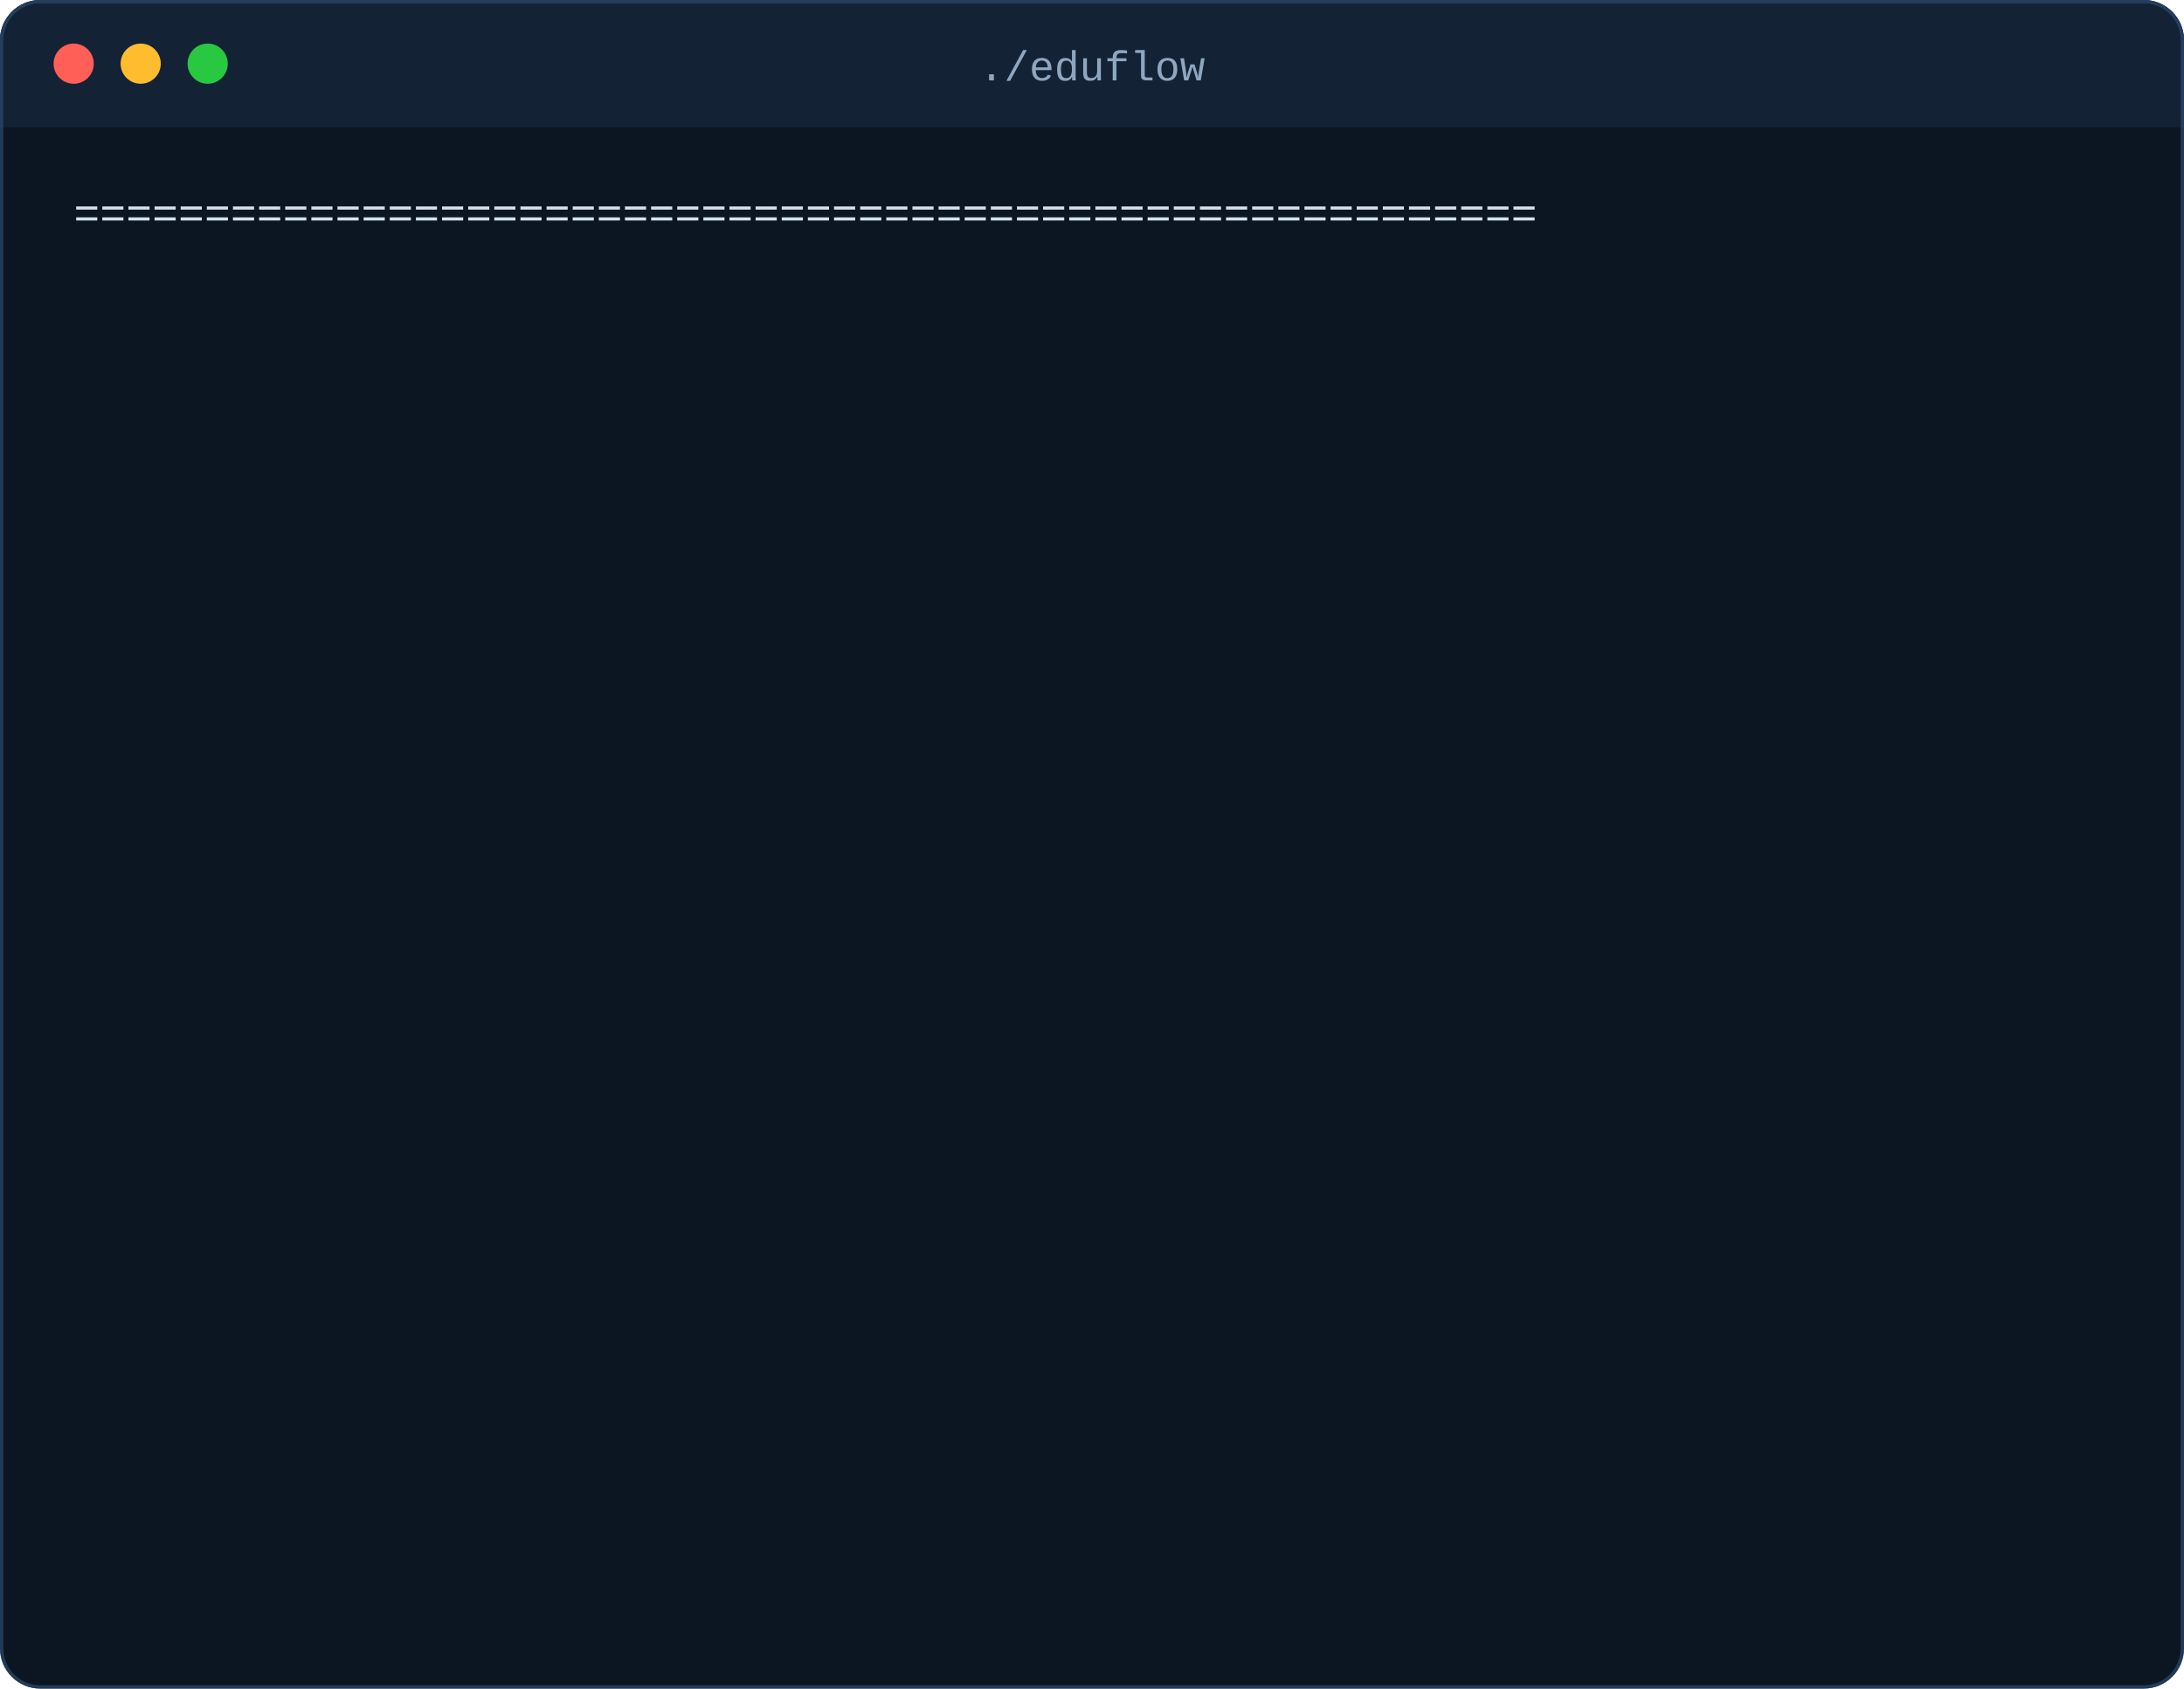
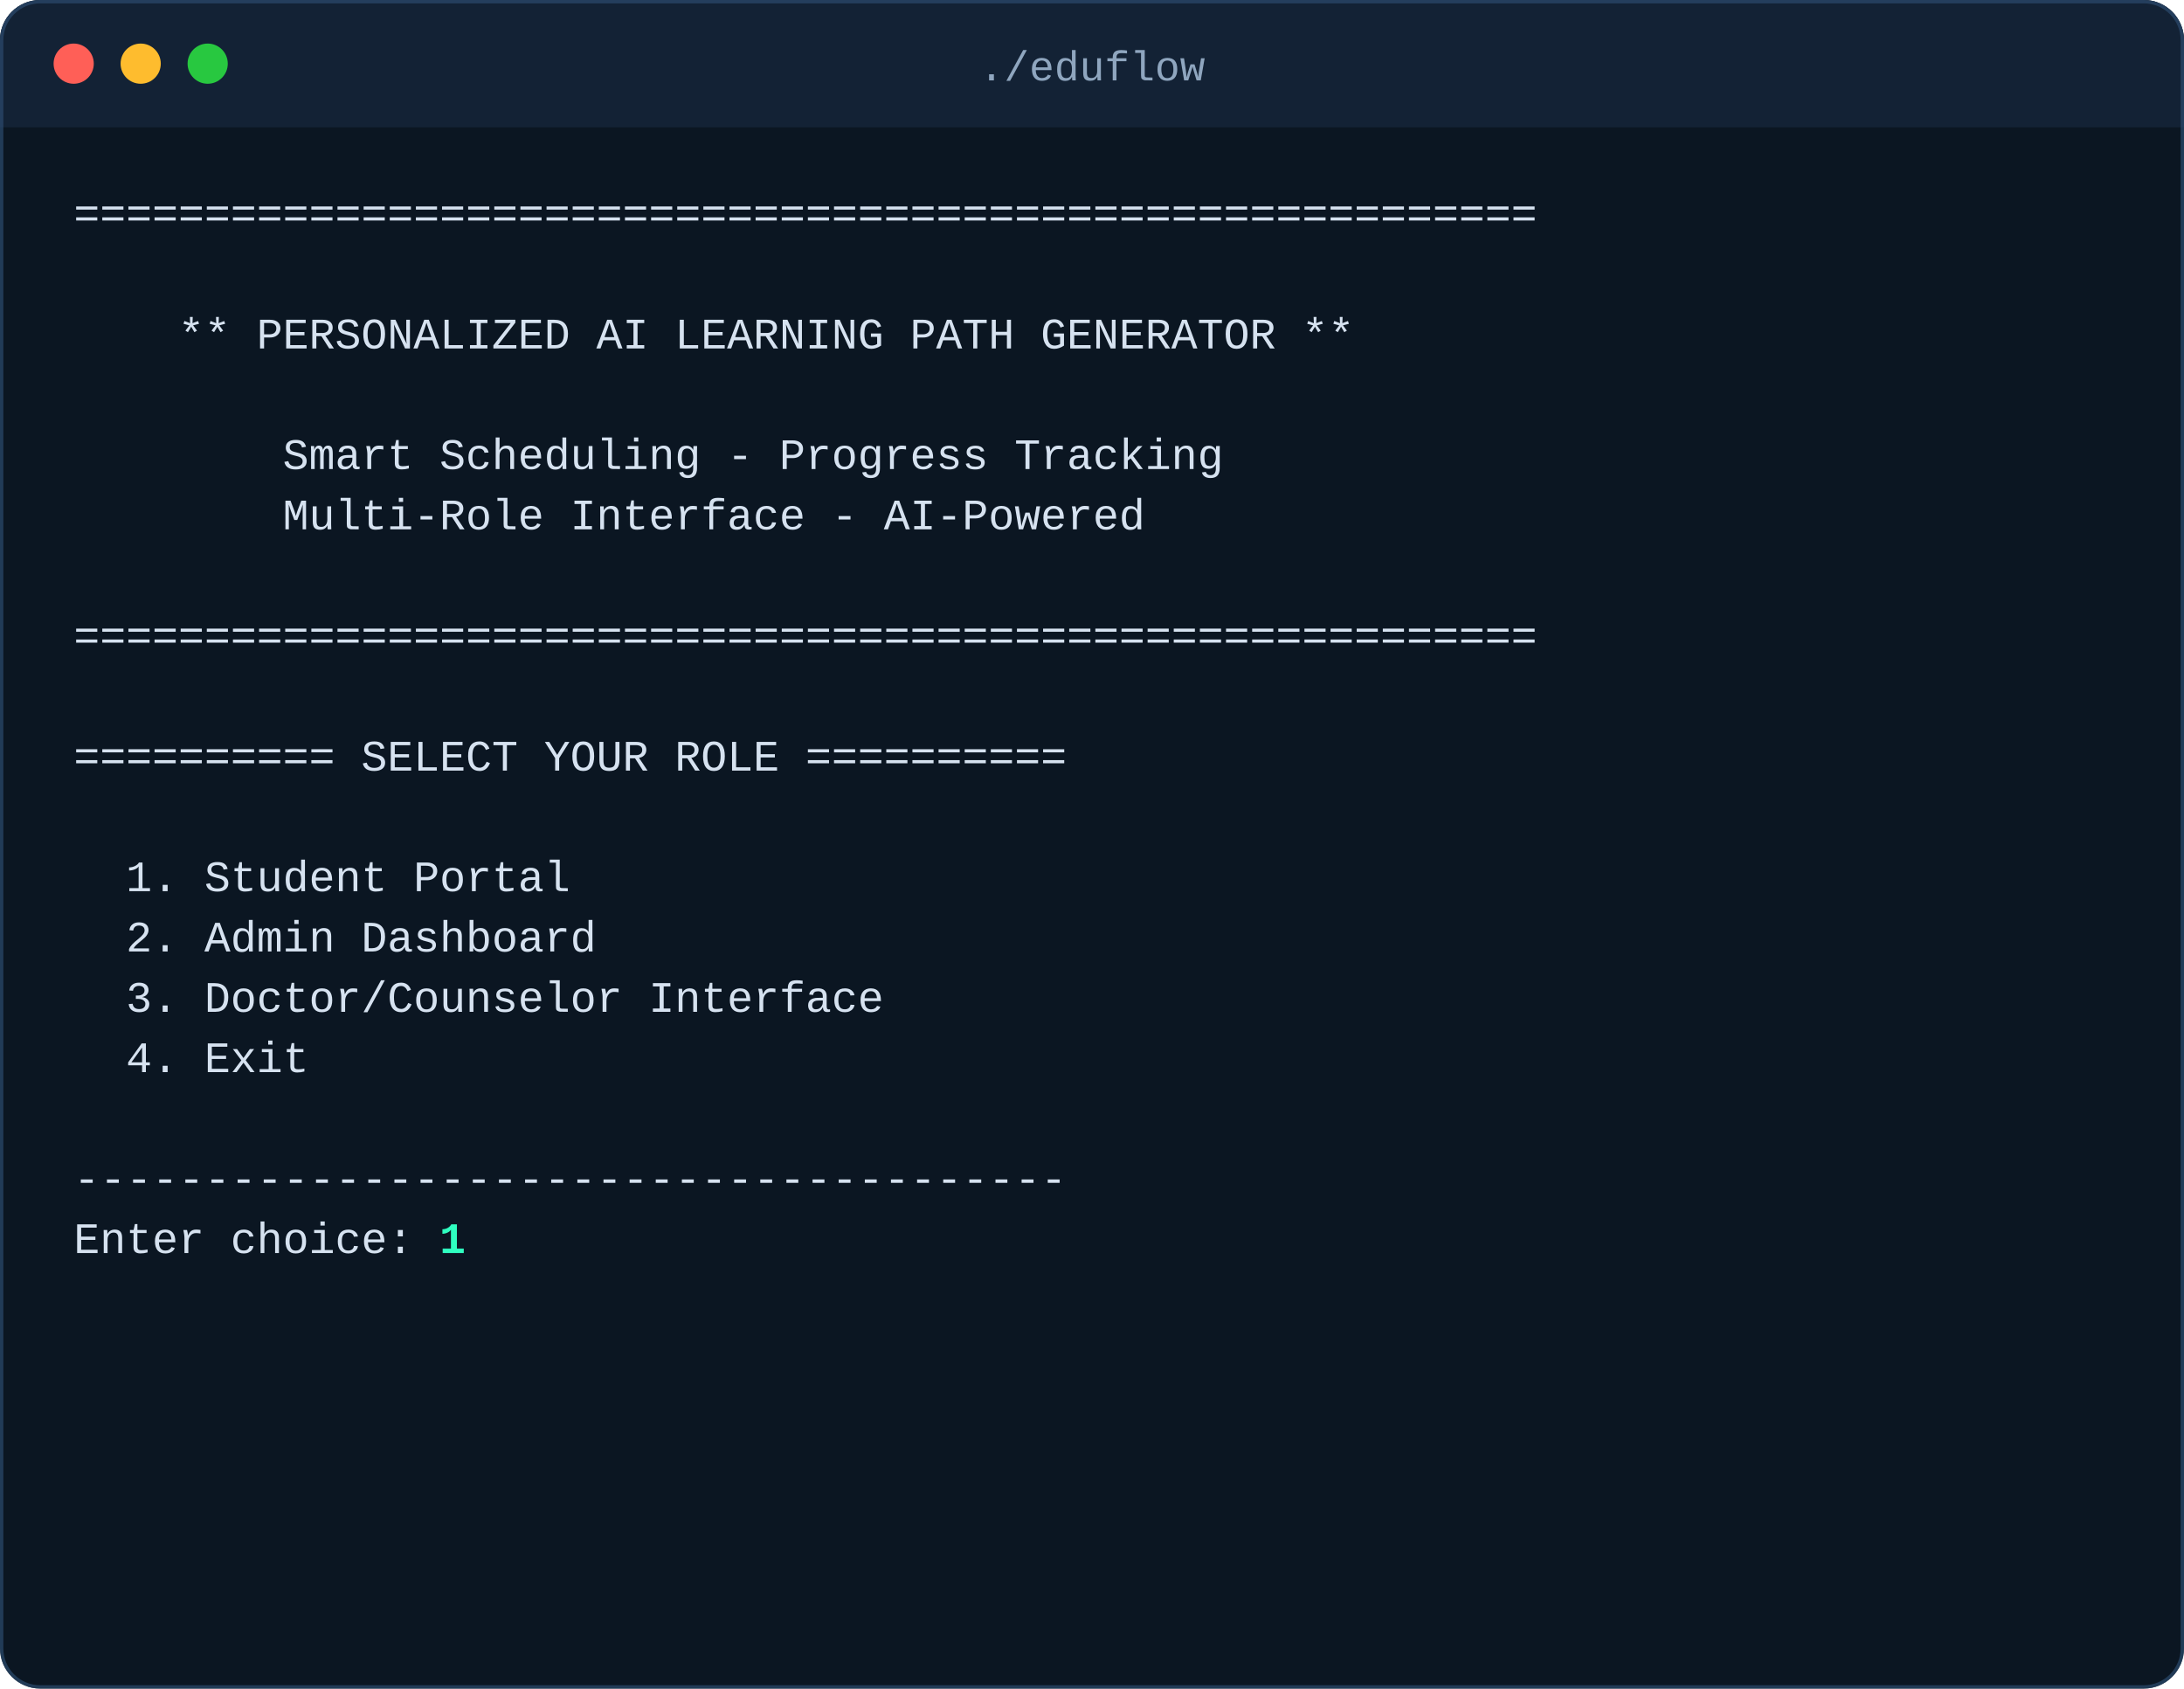
<svg xmlns="http://www.w3.org/2000/svg" viewBox="0 0 652 504" width="652" height="504" role="img" aria-label="./eduflow: animated recording of the program running in a terminal">
  <rect width="652" height="504" rx="12" fill="#0b1622" />
  <path d="M0 12a12 12 0 0 1 12-12h628a12 12 0 0 1 12 12v26h-652z" fill="#132235" />
  <circle cx="22" cy="19" r="6" fill="#ff5f57" />
  <circle cx="42" cy="19" r="6" fill="#febc2e" />
  <circle cx="62" cy="19" r="6" fill="#28c840" />
  <text x="326.0" y="24" text-anchor="middle" font-family="ui-monospace, SFMono-Regular, &quot;SF Mono&quot;, Menlo, Consolas, &quot;Liberation Mono&quot;, monospace" font-size="12.5" fill="#8fa6bf">./eduflow</text>
  <g font-family="ui-monospace, SFMono-Regular, &quot;SF Mono&quot;, Menlo, Consolas, &quot;Liberation Mono&quot;, monospace" font-size="13" fill="#d6e2f0">
    <g opacity="1">
      <animate attributeName="opacity" dur="25.730s" repeatCount="indefinite" calcMode="discrete" values="1;0" keyTimes="0;0.112" />
      <g opacity="1">
        <text x="22.0" y="68" textLength="436.8" lengthAdjust="spacing" xml:space="preserve">========================================================</text>
      </g>
-       <g opacity="0">
+       <g opacity="1">
        <text x="53.2" y="104" textLength="351.0" lengthAdjust="spacing" xml:space="preserve">** PERSONALIZED AI LEARNING PATH GENERATOR **</text>
        <animate attributeName="opacity" dur="25.730s" repeatCount="indefinite" calcMode="discrete" values="0;1" keyTimes="0;0.003" />
      </g>
-       <g opacity="0">
+       <g opacity="1">
        <text x="84.4" y="140" textLength="280.8" lengthAdjust="spacing" xml:space="preserve">Smart Scheduling - Progress Tracking</text>
        <animate attributeName="opacity" dur="25.730s" repeatCount="indefinite" calcMode="discrete" values="0;1" keyTimes="0;0.005" />
      </g>
-       <g opacity="0">
+       <g opacity="1">
        <text x="84.4" y="158" textLength="257.4" lengthAdjust="spacing" xml:space="preserve">Multi-Role Interface - AI-Powered</text>
        <animate attributeName="opacity" dur="25.730s" repeatCount="indefinite" calcMode="discrete" values="0;1" keyTimes="0;0.007" />
      </g>
-       <g opacity="0">
+       <g opacity="1">
        <text x="22.0" y="194" textLength="436.8" lengthAdjust="spacing" xml:space="preserve">========================================================</text>
        <animate attributeName="opacity" dur="25.730s" repeatCount="indefinite" calcMode="discrete" values="0;1" keyTimes="0;0.01" />
      </g>
-       <g opacity="0">
+       <g opacity="1">
        <text x="22.0" y="230" textLength="296.4" lengthAdjust="spacing" xml:space="preserve">========== SELECT YOUR ROLE ==========</text>
        <animate attributeName="opacity" dur="25.730s" repeatCount="indefinite" calcMode="discrete" values="0;1" keyTimes="0;0.012" />
      </g>
-       <g opacity="0">
+       <g opacity="1">
        <text x="37.6" y="266" textLength="132.6" lengthAdjust="spacing" xml:space="preserve">1. Student Portal</text>
        <animate attributeName="opacity" dur="25.730s" repeatCount="indefinite" calcMode="discrete" values="0;1" keyTimes="0;0.015" />
      </g>
-       <g opacity="0">
+       <g opacity="1">
        <text x="37.6" y="284" textLength="140.4" lengthAdjust="spacing" xml:space="preserve">2. Admin Dashboard</text>
        <animate attributeName="opacity" dur="25.730s" repeatCount="indefinite" calcMode="discrete" values="0;1" keyTimes="0;0.016" />
      </g>
-       <g opacity="0">
+       <g opacity="1">
        <text x="37.6" y="302" textLength="226.2" lengthAdjust="spacing" xml:space="preserve">3. Doctor/Counselor Interface</text>
        <animate attributeName="opacity" dur="25.730s" repeatCount="indefinite" calcMode="discrete" values="0;1" keyTimes="0;0.018" />
      </g>
-       <g opacity="0">
+       <g opacity="1">
        <text x="37.6" y="320" textLength="54.6" lengthAdjust="spacing" xml:space="preserve">4. Exit</text>
        <animate attributeName="opacity" dur="25.730s" repeatCount="indefinite" calcMode="discrete" values="0;1" keyTimes="0;0.019" />
      </g>
-       <g opacity="0">
+       <g opacity="1">
        <text x="22.0" y="356" textLength="296.4" lengthAdjust="spacing" xml:space="preserve">--------------------------------------</text>
        <animate attributeName="opacity" dur="25.730s" repeatCount="indefinite" calcMode="discrete" values="0;1" keyTimes="0;0.022" />
      </g>
-       <g opacity="0">
+       <g opacity="1">
        <text x="22.0" y="374" textLength="101.4" lengthAdjust="spacing" xml:space="preserve">Enter choice:</text>
        <animate attributeName="opacity" dur="25.730s" repeatCount="indefinite" calcMode="discrete" values="0;1" keyTimes="0;0.023" />
      </g>
-       <clipPath id="c1">
-         <rect x="131.2" y="361" width="0" height="19">
-           <animate attributeName="width" dur="25.730s" repeatCount="indefinite" calcMode="discrete" values="0.0;8.8" keyTimes="0;0.044" />
-         </rect>
-       </clipPath>
-       <text x="131.2" y="374" fill="#2fffc0" font-weight="700" textLength="7.8" lengthAdjust="spacing" xml:space="preserve" clip-path="url(#c1)">1</text>
+       <text x="135.1" y="374" fill="#2fffc0" font-weight="700" text-anchor="middle">1<animate attributeName="opacity" dur="25.730s" repeatCount="indefinite" calcMode="discrete" values="0;1" keyTimes="0;0.044" />
+       </text>
    </g>
    <g opacity="0">
      <animate attributeName="opacity" dur="25.730s" repeatCount="indefinite" calcMode="discrete" values="0;1;0" keyTimes="0;0.112;0.48" />
-       <g opacity="0">
+       <g opacity="1">
        <text x="22.0" y="68" textLength="163.8" lengthAdjust="spacing" xml:space="preserve">1. Create New Profile</text>
        <animate attributeName="opacity" dur="25.730s" repeatCount="indefinite" calcMode="discrete" values="0;1" keyTimes="0;0.112" />
      </g>
-       <g opacity="0">
+       <g opacity="1">
        <text x="22.0" y="86" textLength="187.2" lengthAdjust="spacing" xml:space="preserve">2. Load Existing Profile</text>
        <animate attributeName="opacity" dur="25.730s" repeatCount="indefinite" calcMode="discrete" values="0;1" keyTimes="0;0.113" />
      </g>
-       <g opacity="0">
+       <g opacity="1">
        <text x="22.0" y="104" textLength="54.6" lengthAdjust="spacing" xml:space="preserve">3. Back</text>
        <animate attributeName="opacity" dur="25.730s" repeatCount="indefinite" calcMode="discrete" values="0;1" keyTimes="0;0.115" />
      </g>
-       <g opacity="0">
+       <g opacity="1">
        <text x="22.0" y="122" textLength="54.6" lengthAdjust="spacing" xml:space="preserve">Choice:</text>
        <animate attributeName="opacity" dur="25.730s" repeatCount="indefinite" calcMode="discrete" values="0;1" keyTimes="0;0.116" />
      </g>
-       <clipPath id="c2">
-         <rect x="84.4" y="109" width="0" height="19">
-           <animate attributeName="width" dur="25.730s" repeatCount="indefinite" calcMode="discrete" values="0.0;8.8" keyTimes="0;0.137" />
-         </rect>
-       </clipPath>
-       <text x="84.4" y="122" fill="#2fffc0" font-weight="700" textLength="7.8" lengthAdjust="spacing" xml:space="preserve" clip-path="url(#c2)">1</text>
-       <g opacity="0">
+       <text x="88.3" y="122" fill="#2fffc0" font-weight="700" text-anchor="middle">1<animate attributeName="opacity" dur="25.730s" repeatCount="indefinite" calcMode="discrete" values="0;1" keyTimes="0;0.137" />
+       </text>
+       <g opacity="1">
        <text x="22.0" y="158" textLength="296.4" lengthAdjust="spacing" xml:space="preserve">[INFO] Creating new student profile...</text>
        <animate attributeName="opacity" dur="25.730s" repeatCount="indefinite" calcMode="discrete" values="0;1" keyTimes="0;0.148" />
      </g>
-       <g opacity="0">
+       <g opacity="1">
        <text x="22.0" y="194" textLength="85.8" lengthAdjust="spacing" xml:space="preserve">Enter name:</text>
        <animate attributeName="opacity" dur="25.730s" repeatCount="indefinite" calcMode="discrete" values="0;1" keyTimes="0;0.151" />
      </g>
-       <clipPath id="c3">
-         <rect x="115.6" y="181" width="0" height="19">
-           <animate attributeName="width" dur="25.730s" repeatCount="indefinite" calcMode="discrete" values="0.0;8.8;16.6;24.4;32.2;40.0;47.8;55.6" keyTimes="0;0.171;0.175;0.178;0.181;0.185;0.188;0.191" />
-         </rect>
-       </clipPath>
-       <text x="115.6" y="194" fill="#2fffc0" font-weight="700" textLength="54.6" lengthAdjust="spacing" xml:space="preserve" clip-path="url(#c3)">Hussein</text>
-       <g opacity="0">
+       <text x="119.5" y="194" fill="#2fffc0" font-weight="700" text-anchor="middle">H<animate attributeName="opacity" dur="25.730s" repeatCount="indefinite" calcMode="discrete" values="0;1" keyTimes="0;0.171" />
+       </text>
+       <text x="127.3" y="194" fill="#2fffc0" font-weight="700" text-anchor="middle">u<animate attributeName="opacity" dur="25.730s" repeatCount="indefinite" calcMode="discrete" values="0;1" keyTimes="0;0.175" />
+       </text>
+       <text x="135.1" y="194" fill="#2fffc0" font-weight="700" text-anchor="middle">s<animate attributeName="opacity" dur="25.730s" repeatCount="indefinite" calcMode="discrete" values="0;1" keyTimes="0;0.178" />
+       </text>
+       <text x="142.9" y="194" fill="#2fffc0" font-weight="700" text-anchor="middle">s<animate attributeName="opacity" dur="25.730s" repeatCount="indefinite" calcMode="discrete" values="0;1" keyTimes="0;0.181" />
+       </text>
+       <text x="150.7" y="194" fill="#2fffc0" font-weight="700" text-anchor="middle">e<animate attributeName="opacity" dur="25.730s" repeatCount="indefinite" calcMode="discrete" values="0;1" keyTimes="0;0.185" />
+       </text>
+       <text x="158.5" y="194" fill="#2fffc0" font-weight="700" text-anchor="middle">i<animate attributeName="opacity" dur="25.730s" repeatCount="indefinite" calcMode="discrete" values="0;1" keyTimes="0;0.188" />
+       </text>
+       <text x="166.3" y="194" fill="#2fffc0" font-weight="700" text-anchor="middle">n<animate attributeName="opacity" dur="25.730s" repeatCount="indefinite" calcMode="discrete" values="0;1" keyTimes="0;0.191" />
+       </text>
+       <g opacity="1">
        <text x="22.0" y="212" textLength="93.6" lengthAdjust="spacing" xml:space="preserve">Enter email:</text>
        <animate attributeName="opacity" dur="25.730s" repeatCount="indefinite" calcMode="discrete" values="0;1" keyTimes="0;0.201" />
      </g>
-       <clipPath id="c4">
-         <rect x="123.4" y="199" width="0" height="19">
-           <animate attributeName="width" dur="25.730s" repeatCount="indefinite" calcMode="discrete" values="0.0;8.8;16.6;24.4;32.2;40.0;47.8;55.6;63.4;71.2;79.0;86.8;94.6;102.4;110.2;118.0;125.8;133.6;141.4;149.2" keyTimes="0;0.222;0.225;0.228;0.232;0.235;0.238;0.242;0.245;0.248;0.251;0.255;0.258;0.261;0.265;0.268;0.271;0.275;0.278;0.281" />
-         </rect>
-       </clipPath>
-       <text x="123.4" y="212" fill="#2fffc0" font-weight="700" textLength="148.2" lengthAdjust="spacing" xml:space="preserve" clip-path="url(#c4)">hussein@example.com</text>
-       <g opacity="0">
+       <text x="127.3" y="212" fill="#2fffc0" font-weight="700" text-anchor="middle">h<animate attributeName="opacity" dur="25.730s" repeatCount="indefinite" calcMode="discrete" values="0;1" keyTimes="0;0.222" />
+       </text>
+       <text x="135.1" y="212" fill="#2fffc0" font-weight="700" text-anchor="middle">u<animate attributeName="opacity" dur="25.730s" repeatCount="indefinite" calcMode="discrete" values="0;1" keyTimes="0;0.225" />
+       </text>
+       <text x="142.9" y="212" fill="#2fffc0" font-weight="700" text-anchor="middle">s<animate attributeName="opacity" dur="25.730s" repeatCount="indefinite" calcMode="discrete" values="0;1" keyTimes="0;0.228" />
+       </text>
+       <text x="150.7" y="212" fill="#2fffc0" font-weight="700" text-anchor="middle">s<animate attributeName="opacity" dur="25.730s" repeatCount="indefinite" calcMode="discrete" values="0;1" keyTimes="0;0.232" />
+       </text>
+       <text x="158.5" y="212" fill="#2fffc0" font-weight="700" text-anchor="middle">e<animate attributeName="opacity" dur="25.730s" repeatCount="indefinite" calcMode="discrete" values="0;1" keyTimes="0;0.235" />
+       </text>
+       <text x="166.3" y="212" fill="#2fffc0" font-weight="700" text-anchor="middle">i<animate attributeName="opacity" dur="25.730s" repeatCount="indefinite" calcMode="discrete" values="0;1" keyTimes="0;0.238" />
+       </text>
+       <text x="174.1" y="212" fill="#2fffc0" font-weight="700" text-anchor="middle">n<animate attributeName="opacity" dur="25.730s" repeatCount="indefinite" calcMode="discrete" values="0;1" keyTimes="0;0.242" />
+       </text>
+       <text x="181.9" y="212" fill="#2fffc0" font-weight="700" text-anchor="middle">@<animate attributeName="opacity" dur="25.730s" repeatCount="indefinite" calcMode="discrete" values="0;1" keyTimes="0;0.245" />
+       </text>
+       <text x="189.7" y="212" fill="#2fffc0" font-weight="700" text-anchor="middle">e<animate attributeName="opacity" dur="25.730s" repeatCount="indefinite" calcMode="discrete" values="0;1" keyTimes="0;0.248" />
+       </text>
+       <text x="197.5" y="212" fill="#2fffc0" font-weight="700" text-anchor="middle">x<animate attributeName="opacity" dur="25.730s" repeatCount="indefinite" calcMode="discrete" values="0;1" keyTimes="0;0.251" />
+       </text>
+       <text x="205.3" y="212" fill="#2fffc0" font-weight="700" text-anchor="middle">a<animate attributeName="opacity" dur="25.730s" repeatCount="indefinite" calcMode="discrete" values="0;1" keyTimes="0;0.255" />
+       </text>
+       <text x="213.1" y="212" fill="#2fffc0" font-weight="700" text-anchor="middle">m<animate attributeName="opacity" dur="25.730s" repeatCount="indefinite" calcMode="discrete" values="0;1" keyTimes="0;0.258" />
+       </text>
+       <text x="220.9" y="212" fill="#2fffc0" font-weight="700" text-anchor="middle">p<animate attributeName="opacity" dur="25.730s" repeatCount="indefinite" calcMode="discrete" values="0;1" keyTimes="0;0.261" />
+       </text>
+       <text x="228.7" y="212" fill="#2fffc0" font-weight="700" text-anchor="middle">l<animate attributeName="opacity" dur="25.730s" repeatCount="indefinite" calcMode="discrete" values="0;1" keyTimes="0;0.265" />
+       </text>
+       <text x="236.5" y="212" fill="#2fffc0" font-weight="700" text-anchor="middle">e<animate attributeName="opacity" dur="25.730s" repeatCount="indefinite" calcMode="discrete" values="0;1" keyTimes="0;0.268" />
+       </text>
+       <text x="244.3" y="212" fill="#2fffc0" font-weight="700" text-anchor="middle">.<animate attributeName="opacity" dur="25.730s" repeatCount="indefinite" calcMode="discrete" values="0;1" keyTimes="0;0.271" />
+       </text>
+       <text x="252.1" y="212" fill="#2fffc0" font-weight="700" text-anchor="middle">c<animate attributeName="opacity" dur="25.730s" repeatCount="indefinite" calcMode="discrete" values="0;1" keyTimes="0;0.275" />
+       </text>
+       <text x="259.9" y="212" fill="#2fffc0" font-weight="700" text-anchor="middle">o<animate attributeName="opacity" dur="25.730s" repeatCount="indefinite" calcMode="discrete" values="0;1" keyTimes="0;0.278" />
+       </text>
+       <text x="267.7" y="212" fill="#2fffc0" font-weight="700" text-anchor="middle">m<animate attributeName="opacity" dur="25.730s" repeatCount="indefinite" calcMode="discrete" values="0;1" keyTimes="0;0.281" />
+       </text>
+       <g opacity="1">
        <text x="22.0" y="230" textLength="546.0" lengthAdjust="spacing" xml:space="preserve">Select skill level (0=Novice, 1=Intermediate, 2=Proficient, 3=Expert):</text>
        <animate attributeName="opacity" dur="25.730s" repeatCount="indefinite" calcMode="discrete" values="0;1" keyTimes="0;0.291" />
      </g>
-       <clipPath id="c5">
-         <rect x="575.8" y="217" width="0" height="19">
-           <animate attributeName="width" dur="25.730s" repeatCount="indefinite" calcMode="discrete" values="0.0;8.8" keyTimes="0;0.312" />
-         </rect>
-       </clipPath>
-       <text x="575.8" y="230" fill="#2fffc0" font-weight="700" textLength="7.8" lengthAdjust="spacing" xml:space="preserve" clip-path="url(#c5)">1</text>
-       <g opacity="0">
+       <text x="579.7" y="230" fill="#2fffc0" font-weight="700" text-anchor="middle">1<animate attributeName="opacity" dur="25.730s" repeatCount="indefinite" calcMode="discrete" values="0;1" keyTimes="0;0.312" />
+       </text>
+       <g opacity="1">
        <text x="22.0" y="248" textLength="319.8" lengthAdjust="spacing" xml:space="preserve">Enter learning goal (programming/web/ml):</text>
        <animate attributeName="opacity" dur="25.730s" repeatCount="indefinite" calcMode="discrete" values="0;1" keyTimes="0;0.321" />
      </g>
-       <clipPath id="c6">
-         <rect x="349.6" y="235" width="0" height="19">
-           <animate attributeName="width" dur="25.730s" repeatCount="indefinite" calcMode="discrete" values="0.0;8.8;16.6;24.4;32.2;40.0;47.8;55.6;63.4;71.2;79.0;86.8" keyTimes="0;0.342;0.346;0.349;0.352;0.355;0.359;0.362;0.365;0.369;0.372;0.375" />
-         </rect>
-       </clipPath>
-       <text x="349.6" y="248" fill="#2fffc0" font-weight="700" textLength="85.8" lengthAdjust="spacing" xml:space="preserve" clip-path="url(#c6)">programming</text>
-       <g opacity="0">
+       <text x="353.5" y="248" fill="#2fffc0" font-weight="700" text-anchor="middle">p<animate attributeName="opacity" dur="25.730s" repeatCount="indefinite" calcMode="discrete" values="0;1" keyTimes="0;0.342" />
+       </text>
+       <text x="361.3" y="248" fill="#2fffc0" font-weight="700" text-anchor="middle">r<animate attributeName="opacity" dur="25.730s" repeatCount="indefinite" calcMode="discrete" values="0;1" keyTimes="0;0.346" />
+       </text>
+       <text x="369.1" y="248" fill="#2fffc0" font-weight="700" text-anchor="middle">o<animate attributeName="opacity" dur="25.730s" repeatCount="indefinite" calcMode="discrete" values="0;1" keyTimes="0;0.349" />
+       </text>
+       <text x="376.9" y="248" fill="#2fffc0" font-weight="700" text-anchor="middle">g<animate attributeName="opacity" dur="25.730s" repeatCount="indefinite" calcMode="discrete" values="0;1" keyTimes="0;0.352" />
+       </text>
+       <text x="384.7" y="248" fill="#2fffc0" font-weight="700" text-anchor="middle">r<animate attributeName="opacity" dur="25.730s" repeatCount="indefinite" calcMode="discrete" values="0;1" keyTimes="0;0.355" />
+       </text>
+       <text x="392.5" y="248" fill="#2fffc0" font-weight="700" text-anchor="middle">a<animate attributeName="opacity" dur="25.730s" repeatCount="indefinite" calcMode="discrete" values="0;1" keyTimes="0;0.359" />
+       </text>
+       <text x="400.3" y="248" fill="#2fffc0" font-weight="700" text-anchor="middle">m<animate attributeName="opacity" dur="25.730s" repeatCount="indefinite" calcMode="discrete" values="0;1" keyTimes="0;0.362" />
+       </text>
+       <text x="408.1" y="248" fill="#2fffc0" font-weight="700" text-anchor="middle">m<animate attributeName="opacity" dur="25.730s" repeatCount="indefinite" calcMode="discrete" values="0;1" keyTimes="0;0.365" />
+       </text>
+       <text x="415.9" y="248" fill="#2fffc0" font-weight="700" text-anchor="middle">i<animate attributeName="opacity" dur="25.730s" repeatCount="indefinite" calcMode="discrete" values="0;1" keyTimes="0;0.369" />
+       </text>
+       <text x="423.7" y="248" fill="#2fffc0" font-weight="700" text-anchor="middle">n<animate attributeName="opacity" dur="25.730s" repeatCount="indefinite" calcMode="discrete" values="0;1" keyTimes="0;0.372" />
+       </text>
+       <text x="431.5" y="248" fill="#2fffc0" font-weight="700" text-anchor="middle">g<animate attributeName="opacity" dur="25.730s" repeatCount="indefinite" calcMode="discrete" values="0;1" keyTimes="0;0.375" />
+       </text>
+       <g opacity="1">
        <text x="22.0" y="266" textLength="195.0" lengthAdjust="spacing" xml:space="preserve">Available hours per week:</text>
        <animate attributeName="opacity" dur="25.730s" repeatCount="indefinite" calcMode="discrete" values="0;1" keyTimes="0;0.385" />
      </g>
-       <clipPath id="c7">
-         <rect x="224.8" y="253" width="0" height="19">
-           <animate attributeName="width" dur="25.730s" repeatCount="indefinite" calcMode="discrete" values="0.0;8.8;16.6" keyTimes="0;0.406;0.409" />
-         </rect>
-       </clipPath>
-       <text x="224.8" y="266" fill="#2fffc0" font-weight="700" textLength="15.6" lengthAdjust="spacing" xml:space="preserve" clip-path="url(#c7)">12</text>
-       <g opacity="0">
+       <text x="228.7" y="266" fill="#2fffc0" font-weight="700" text-anchor="middle">1<animate attributeName="opacity" dur="25.730s" repeatCount="indefinite" calcMode="discrete" values="0;1" keyTimes="0;0.406" />
+       </text>
+       <text x="236.5" y="266" fill="#2fffc0" font-weight="700" text-anchor="middle">2<animate attributeName="opacity" dur="25.730s" repeatCount="indefinite" calcMode="discrete" values="0;1" keyTimes="0;0.409" />
+       </text>
+       <g opacity="1">
        <text x="22.0" y="302" textLength="366.6" lengthAdjust="spacing" xml:space="preserve">[SUCCESS] Student profile created successfully!</text>
        <animate attributeName="opacity" dur="25.730s" repeatCount="indefinite" calcMode="discrete" values="0;1" keyTimes="0;0.42" />
      </g>
    </g>
    <g opacity="0">
      <animate attributeName="opacity" dur="25.730s" repeatCount="indefinite" calcMode="discrete" values="0;1;0" keyTimes="0;0.48;0.66" />
-       <g opacity="0">
+       <g opacity="1">
        <text x="22.0" y="68" textLength="280.8" lengthAdjust="spacing" xml:space="preserve">========== STUDENT PORTAL ==========</text>
        <animate attributeName="opacity" dur="25.730s" repeatCount="indefinite" calcMode="discrete" values="0;1" keyTimes="0;0.48" />
      </g>
-       <g opacity="0">
+       <g opacity="1">
        <text x="37.6" y="104" textLength="140.4" lengthAdjust="spacing" xml:space="preserve">1. View My Profile</text>
        <animate attributeName="opacity" dur="25.730s" repeatCount="indefinite" calcMode="discrete" values="0;1" keyTimes="0;0.483" />
      </g>
-       <g opacity="0">
+       <g opacity="1">
        <text x="37.6" y="122" textLength="195.0" lengthAdjust="spacing" xml:space="preserve">2. View Available Courses</text>
        <animate attributeName="opacity" dur="25.730s" repeatCount="indefinite" calcMode="discrete" values="0;1" keyTimes="0;0.484" />
      </g>
-       <g opacity="0">
+       <g opacity="1">
        <text x="37.6" y="140" textLength="195.0" lengthAdjust="spacing" xml:space="preserve">3. Get AI Recommendations</text>
        <animate attributeName="opacity" dur="25.730s" repeatCount="indefinite" calcMode="discrete" values="0;1" keyTimes="0;0.485" />
      </g>
-       <g opacity="0">
+       <g opacity="1">
        <text x="37.6" y="158" textLength="195.0" lengthAdjust="spacing" xml:space="preserve">4. Generate Learning Path</text>
        <animate attributeName="opacity" dur="25.730s" repeatCount="indefinite" calcMode="discrete" values="0;1" keyTimes="0;0.487" />
      </g>
-       <g opacity="0">
+       <g opacity="1">
        <text x="37.6" y="176" textLength="148.2" lengthAdjust="spacing" xml:space="preserve">5. View My Schedule</text>
        <animate attributeName="opacity" dur="25.730s" repeatCount="indefinite" calcMode="discrete" values="0;1" keyTimes="0;0.488" />
      </g>
-       <g opacity="0">
+       <g opacity="1">
        <text x="37.6" y="194" textLength="156.0" lengthAdjust="spacing" xml:space="preserve">6. Complete a Course</text>
        <animate attributeName="opacity" dur="25.730s" repeatCount="indefinite" calcMode="discrete" values="0;1" keyTimes="0;0.489" />
      </g>
-       <g opacity="0">
+       <g opacity="1">
        <text x="37.6" y="212" textLength="179.4" lengthAdjust="spacing" xml:space="preserve">7. View Progress Report</text>
        <animate attributeName="opacity" dur="25.730s" repeatCount="indefinite" calcMode="discrete" values="0;1" keyTimes="0;0.491" />
      </g>
-       <g opacity="0">
+       <g opacity="1">
        <text x="37.6" y="230" textLength="171.6" lengthAdjust="spacing" xml:space="preserve">8. Search Course by ID</text>
        <animate attributeName="opacity" dur="25.730s" repeatCount="indefinite" calcMode="discrete" values="0;1" keyTimes="0;0.492" />
      </g>
-       <g opacity="0">
+       <g opacity="1">
        <text x="37.6" y="248" textLength="195.0" lengthAdjust="spacing" xml:space="preserve">9. View Completed History</text>
        <animate attributeName="opacity" dur="25.730s" repeatCount="indefinite" calcMode="discrete" values="0;1" keyTimes="0;0.493" />
      </g>
-       <g opacity="0">
+       <g opacity="1">
        <text x="37.6" y="266" textLength="156.0" lengthAdjust="spacing" xml:space="preserve">10. Save My Progress</text>
        <animate attributeName="opacity" dur="25.730s" repeatCount="indefinite" calcMode="discrete" values="0;1" keyTimes="0;0.495" />
      </g>
-       <g opacity="0">
+       <g opacity="1">
        <text x="37.6" y="284" textLength="163.8" lengthAdjust="spacing" xml:space="preserve">11. Back to Main Menu</text>
        <animate attributeName="opacity" dur="25.730s" repeatCount="indefinite" calcMode="discrete" values="0;1" keyTimes="0;0.496" />
      </g>
-       <g opacity="0">
+       <g opacity="1">
        <text x="22.0" y="320" textLength="280.8" lengthAdjust="spacing" xml:space="preserve">------------------------------------</text>
        <animate attributeName="opacity" dur="25.730s" repeatCount="indefinite" calcMode="discrete" values="0;1" keyTimes="0;0.499" />
      </g>
-       <g opacity="0">
+       <g opacity="1">
        <text x="22.0" y="338" textLength="101.4" lengthAdjust="spacing" xml:space="preserve">Enter choice:</text>
        <animate attributeName="opacity" dur="25.730s" repeatCount="indefinite" calcMode="discrete" values="0;1" keyTimes="0;0.5" />
      </g>
-       <clipPath id="c8">
-         <rect x="131.2" y="325" width="0" height="19">
-           <animate attributeName="width" dur="25.730s" repeatCount="indefinite" calcMode="discrete" values="0.0;8.8" keyTimes="0;0.521" />
-         </rect>
-       </clipPath>
-       <text x="131.2" y="338" fill="#2fffc0" font-weight="700" textLength="7.8" lengthAdjust="spacing" xml:space="preserve" clip-path="url(#c8)">6</text>
-       <g opacity="0">
+       <text x="135.1" y="338" fill="#2fffc0" font-weight="700" text-anchor="middle">6<animate attributeName="opacity" dur="25.730s" repeatCount="indefinite" calcMode="discrete" values="0;1" keyTimes="0;0.521" />
+       </text>
+       <g opacity="1">
        <text x="22.0" y="356" textLength="218.4" lengthAdjust="spacing" xml:space="preserve">Enter course ID to complete:</text>
        <animate attributeName="opacity" dur="25.730s" repeatCount="indefinite" calcMode="discrete" values="0;1" keyTimes="0;0.531" />
      </g>
-       <clipPath id="c9">
-         <rect x="248.2" y="343" width="0" height="19">
-           <animate attributeName="width" dur="25.730s" repeatCount="indefinite" calcMode="discrete" values="0.0;8.8" keyTimes="0;0.551" />
-         </rect>
-       </clipPath>
-       <text x="248.2" y="356" fill="#2fffc0" font-weight="700" textLength="7.8" lengthAdjust="spacing" xml:space="preserve" clip-path="url(#c9)">1</text>
-       <g opacity="0">
+       <text x="252.1" y="356" fill="#2fffc0" font-weight="700" text-anchor="middle">1<animate attributeName="opacity" dur="25.730s" repeatCount="indefinite" calcMode="discrete" values="0;1" keyTimes="0;0.551" />
+       </text>
+       <g opacity="1">
        <text x="22.0" y="374" textLength="195.0" lengthAdjust="spacing" xml:space="preserve">Enter your score (0-100):</text>
        <animate attributeName="opacity" dur="25.730s" repeatCount="indefinite" calcMode="discrete" values="0;1" keyTimes="0;0.561" />
      </g>
-       <clipPath id="c10">
-         <rect x="224.8" y="361" width="0" height="19">
-           <animate attributeName="width" dur="25.730s" repeatCount="indefinite" calcMode="discrete" values="0.0;8.8;16.6" keyTimes="0;0.582;0.585" />
-         </rect>
-       </clipPath>
-       <text x="224.8" y="374" fill="#2fffc0" font-weight="700" textLength="15.6" lengthAdjust="spacing" xml:space="preserve" clip-path="url(#c10)">90</text>
-       <g opacity="0">
+       <text x="228.7" y="374" fill="#2fffc0" font-weight="700" text-anchor="middle">9<animate attributeName="opacity" dur="25.730s" repeatCount="indefinite" calcMode="discrete" values="0;1" keyTimes="0;0.582" />
+       </text>
+       <text x="236.5" y="374" fill="#2fffc0" font-weight="700" text-anchor="middle">0<animate attributeName="opacity" dur="25.730s" repeatCount="indefinite" calcMode="discrete" values="0;1" keyTimes="0;0.585" />
+       </text>
+       <g opacity="1">
        <text x="22.0" y="410" textLength="374.4" lengthAdjust="spacing" xml:space="preserve">[SUCCESS] Course completed: Intro to Programming</text>
        <animate attributeName="opacity" dur="25.730s" repeatCount="indefinite" calcMode="discrete" values="0;1" keyTimes="0;0.596" />
      </g>
-       <g opacity="0">
+       <g opacity="1">
        <text x="37.6" y="446" textLength="101.4" lengthAdjust="spacing" xml:space="preserve">Score: 90/100</text>
        <animate attributeName="opacity" dur="25.730s" repeatCount="indefinite" calcMode="discrete" values="0;1" keyTimes="0;0.599" />
      </g>
-       <g opacity="0">
+       <g opacity="1">
        <text x="37.6" y="464" textLength="312.0" lengthAdjust="spacing" xml:space="preserve">Skills gained: variables loops functions</text>
        <animate attributeName="opacity" dur="25.730s" repeatCount="indefinite" calcMode="discrete" values="0;1" keyTimes="0;0.6" />
      </g>
    </g>
    <g opacity="0">
      <animate attributeName="opacity" dur="25.730s" repeatCount="indefinite" calcMode="discrete" values="0;1;0" keyTimes="0;0.66;0.771" />
-       <g opacity="0">
+       <g opacity="1">
        <text x="22.0" y="68" textLength="101.4" lengthAdjust="spacing" xml:space="preserve">Enter choice:</text>
        <animate attributeName="opacity" dur="25.730s" repeatCount="indefinite" calcMode="discrete" values="0;1" keyTimes="0;0.66" />
      </g>
-       <clipPath id="c11">
-         <rect x="131.2" y="55" width="0" height="19">
-           <animate attributeName="width" dur="25.730s" repeatCount="indefinite" calcMode="discrete" values="0.0;8.8" keyTimes="0;0.681" />
-         </rect>
-       </clipPath>
-       <text x="131.2" y="68" fill="#2fffc0" font-weight="700" textLength="7.8" lengthAdjust="spacing" xml:space="preserve" clip-path="url(#c11)">3</text>
-       <g opacity="0">
+       <text x="135.1" y="68" fill="#2fffc0" font-weight="700" text-anchor="middle">3<animate attributeName="opacity" dur="25.730s" repeatCount="indefinite" calcMode="discrete" values="0;1" keyTimes="0;0.681" />
+       </text>
+       <g opacity="1">
        <text x="22.0" y="104" textLength="343.2" lengthAdjust="spacing" xml:space="preserve">========== TOP AI RECOMMENDATIONS ==========</text>
        <animate attributeName="opacity" dur="25.730s" repeatCount="indefinite" calcMode="discrete" values="0;1" keyTimes="0;0.692" />
      </g>
-       <g opacity="0">
+       <g opacity="1">
        <text x="29.8" y="140" textLength="304.2" lengthAdjust="spacing" xml:space="preserve">1.   [2] Data Structures (Intermediate)</text>
        <animate attributeName="opacity" dur="25.730s" repeatCount="indefinite" calcMode="discrete" values="0;1" keyTimes="0;0.695" />
      </g>
-       <g opacity="0">
+       <g opacity="1">
        <text x="68.8" y="158" textLength="319.8" lengthAdjust="spacing" xml:space="preserve">Category: programming | Duration: 6 weeks</text>
        <animate attributeName="opacity" dur="25.730s" repeatCount="indefinite" calcMode="discrete" values="0;1" keyTimes="0;0.696" />
      </g>
-       <g opacity="0">
+       <g opacity="1">
        <text x="68.8" y="176" textLength="304.2" lengthAdjust="spacing" xml:space="preserve">Hours/Week: 8 | Instructor: Dr. Johnson</text>
        <animate attributeName="opacity" dur="25.730s" repeatCount="indefinite" calcMode="discrete" values="0;1" keyTimes="0;0.697" />
      </g>
-       <g opacity="0">
+       <g opacity="1">
        <text x="68.8" y="194" textLength="390.0" lengthAdjust="spacing" xml:space="preserve">AI Score: 100.00 | Rating: 4.00/5.0 | Enrolled: 58</text>
        <animate attributeName="opacity" dur="25.730s" repeatCount="indefinite" calcMode="discrete" values="0;1" keyTimes="0;0.699" />
      </g>
-       <g opacity="0">
+       <g opacity="1">
        <text x="68.8" y="212" textLength="452.4" lengthAdjust="spacing" xml:space="preserve">Description: Comprehensive course covering Data Structures</text>
        <animate attributeName="opacity" dur="25.730s" repeatCount="indefinite" calcMode="discrete" values="0;1" keyTimes="0;0.7" />
      </g>
-       <g opacity="0">
+       <g opacity="1">
        <text x="29.8" y="248" textLength="327.6" lengthAdjust="spacing" xml:space="preserve">2.   [4] Web Development Basics (Beginner)</text>
        <animate attributeName="opacity" dur="25.730s" repeatCount="indefinite" calcMode="discrete" values="0;1" keyTimes="0;0.703" />
      </g>
-       <g opacity="0">
+       <g opacity="1">
        <text x="68.8" y="266" textLength="257.4" lengthAdjust="spacing" xml:space="preserve">Category: web | Duration: 5 weeks</text>
        <animate attributeName="opacity" dur="25.730s" repeatCount="indefinite" calcMode="discrete" values="0;1" keyTimes="0;0.704" />
      </g>
-       <g opacity="0">
+       <g opacity="1">
        <text x="68.8" y="284" textLength="304.2" lengthAdjust="spacing" xml:space="preserve">Hours/Week: 6 | Instructor: Prof. Brown</text>
        <animate attributeName="opacity" dur="25.730s" repeatCount="indefinite" calcMode="discrete" values="0;1" keyTimes="0;0.706" />
      </g>
-       <g opacity="0">
+       <g opacity="1">
        <text x="68.8" y="302" textLength="390.0" lengthAdjust="spacing" xml:space="preserve">AI Score: 50.00 | Rating: 4.20/5.0 | Enrolled: 178</text>
        <animate attributeName="opacity" dur="25.730s" repeatCount="indefinite" calcMode="discrete" values="0;1" keyTimes="0;0.707" />
      </g>
-       <g opacity="0">
+       <g opacity="1">
        <text x="68.8" y="320" textLength="507.0" lengthAdjust="spacing" xml:space="preserve">Description: Comprehensive course covering Web Development Basics</text>
        <animate attributeName="opacity" dur="25.730s" repeatCount="indefinite" calcMode="discrete" values="0;1" keyTimes="0;0.708" />
      </g>
-       <g opacity="0">
+       <g opacity="1">
        <text x="22.0" y="356" textLength="343.2" lengthAdjust="spacing" xml:space="preserve">============================================</text>
        <animate attributeName="opacity" dur="25.730s" repeatCount="indefinite" calcMode="discrete" values="0;1" keyTimes="0;0.711" />
      </g>
    </g>
    <g opacity="0">
      <animate attributeName="opacity" dur="25.730s" repeatCount="indefinite" calcMode="discrete" values="0;1;0" keyTimes="0;0.771;0.884" />
-       <g opacity="0">
+       <g opacity="1">
        <text x="22.0" y="68" textLength="101.4" lengthAdjust="spacing" xml:space="preserve">Enter choice:</text>
        <animate attributeName="opacity" dur="25.730s" repeatCount="indefinite" calcMode="discrete" values="0;1" keyTimes="0;0.771" />
      </g>
-       <clipPath id="c12">
-         <rect x="131.2" y="55" width="0" height="19">
-           <animate attributeName="width" dur="25.730s" repeatCount="indefinite" calcMode="discrete" values="0.0;8.8" keyTimes="0;0.791" />
-         </rect>
-       </clipPath>
-       <text x="131.2" y="68" fill="#2fffc0" font-weight="700" textLength="7.8" lengthAdjust="spacing" xml:space="preserve" clip-path="url(#c12)">4</text>
-       <g opacity="0">
+       <text x="135.1" y="68" fill="#2fffc0" font-weight="700" text-anchor="middle">4<animate attributeName="opacity" dur="25.730s" repeatCount="indefinite" calcMode="discrete" values="0;1" keyTimes="0;0.791" />
+       </text>
+       <g opacity="1">
        <text x="22.0" y="104" textLength="374.4" lengthAdjust="spacing" xml:space="preserve">========== GENERATING CUSTOMIZED PLAN ==========</text>
        <animate attributeName="opacity" dur="25.730s" repeatCount="indefinite" calcMode="discrete" values="0;1" keyTimes="0;0.803" />
      </g>
-       <g opacity="0">
+       <g opacity="1">
        <text x="37.6" y="140" textLength="327.6" lengthAdjust="spacing" xml:space="preserve">[OK] Learning path generated successfully!</text>
        <animate attributeName="opacity" dur="25.730s" repeatCount="indefinite" calcMode="discrete" values="0;1" keyTimes="0;0.805" />
      </g>
-       <g opacity="0">
+       <g opacity="1">
        <text x="37.6" y="158" textLength="280.8" lengthAdjust="spacing" xml:space="preserve">[OK] Schedule created with 2 courses</text>
        <animate attributeName="opacity" dur="25.730s" repeatCount="indefinite" calcMode="discrete" values="0;1" keyTimes="0;0.807" />
      </g>
-       <g opacity="0">
+       <g opacity="1">
        <text x="37.6" y="176" textLength="296.4" lengthAdjust="spacing" xml:space="preserve">[OK] Total weekly commitment: 14 hours</text>
        <animate attributeName="opacity" dur="25.730s" repeatCount="indefinite" calcMode="discrete" values="0;1" keyTimes="0;0.808" />
      </g>
-       <g opacity="0">
+       <g opacity="1">
        <text x="37.6" y="212" textLength="109.2" lengthAdjust="spacing" xml:space="preserve">Learning Path:</text>
        <animate attributeName="opacity" dur="25.730s" repeatCount="indefinite" calcMode="discrete" values="0;1" keyTimes="0;0.811" />
      </g>
-       <g opacity="0">
+       <g opacity="1">
        <text x="53.2" y="230" textLength="257.4" lengthAdjust="spacing" xml:space="preserve">1. Data Structures (Intermediate)</text>
        <animate attributeName="opacity" dur="25.730s" repeatCount="indefinite" calcMode="discrete" values="0;1" keyTimes="0;0.812" />
      </g>
-       <g opacity="0">
+       <g opacity="1">
        <text x="53.2" y="248" textLength="218.4" lengthAdjust="spacing" xml:space="preserve">2. Algorithms (Intermediate)</text>
        <animate attributeName="opacity" dur="25.730s" repeatCount="indefinite" calcMode="discrete" values="0;1" keyTimes="0;0.813" />
      </g>
-       <g opacity="0">
+       <g opacity="1">
        <text x="53.2" y="266" textLength="265.2" lengthAdjust="spacing" xml:space="preserve">3. Machine Learning (Intermediate)</text>
        <animate attributeName="opacity" dur="25.730s" repeatCount="indefinite" calcMode="discrete" values="0;1" keyTimes="0;0.815" />
      </g>
-       <g opacity="0">
+       <g opacity="1">
        <text x="53.2" y="284" textLength="210.6" lengthAdjust="spacing" xml:space="preserve">4. Deep Learning (Advanced)</text>
        <animate attributeName="opacity" dur="25.730s" repeatCount="indefinite" calcMode="discrete" values="0;1" keyTimes="0;0.816" />
      </g>
-       <g opacity="0">
+       <g opacity="1">
        <text x="53.2" y="302" textLength="280.8" lengthAdjust="spacing" xml:space="preserve">5. Web Development Basics (Beginner)</text>
        <animate attributeName="opacity" dur="25.730s" repeatCount="indefinite" calcMode="discrete" values="0;1" keyTimes="0;0.818" />
      </g>
-       <g opacity="0">
+       <g opacity="1">
        <text x="53.2" y="320" textLength="288.6" lengthAdjust="spacing" xml:space="preserve">6. Frontend Frameworks (Intermediate)</text>
        <animate attributeName="opacity" dur="25.730s" repeatCount="indefinite" calcMode="discrete" values="0;1" keyTimes="0;0.819" />
      </g>
-       <g opacity="0">
+       <g opacity="1">
        <text x="53.2" y="338" textLength="288.6" lengthAdjust="spacing" xml:space="preserve">7. Backend Development (Intermediate)</text>
        <animate attributeName="opacity" dur="25.730s" repeatCount="indefinite" calcMode="discrete" values="0;1" keyTimes="0;0.82" />
      </g>
-       <g opacity="0">
+       <g opacity="1">
        <text x="53.2" y="356" textLength="257.4" lengthAdjust="spacing" xml:space="preserve">8. Full Stack Projects (Advanced)</text>
        <animate attributeName="opacity" dur="25.730s" repeatCount="indefinite" calcMode="discrete" values="0;1" keyTimes="0;0.822" />
      </g>
-       <g opacity="0">
+       <g opacity="1">
        <text x="22.0" y="392" textLength="374.4" lengthAdjust="spacing" xml:space="preserve">================================================</text>
        <animate attributeName="opacity" dur="25.730s" repeatCount="indefinite" calcMode="discrete" values="0;1" keyTimes="0;0.824" />
      </g>
    </g>
    <g opacity="0">
      <animate attributeName="opacity" dur="25.730s" repeatCount="indefinite" calcMode="discrete" values="0;1" keyTimes="0;0.884" />
-       <g opacity="0">
+       <g opacity="1">
        <text x="22.0" y="68" textLength="101.4" lengthAdjust="spacing" xml:space="preserve">Enter choice:</text>
        <animate attributeName="opacity" dur="25.730s" repeatCount="indefinite" calcMode="discrete" values="0;1" keyTimes="0;0.884" />
      </g>
-       <clipPath id="c13">
-         <rect x="131.2" y="55" width="0" height="19">
-           <animate attributeName="width" dur="25.730s" repeatCount="indefinite" calcMode="discrete" values="0.0;8.8" keyTimes="0;0.905" />
-         </rect>
-       </clipPath>
-       <text x="131.2" y="68" fill="#2fffc0" font-weight="700" textLength="7.8" lengthAdjust="spacing" xml:space="preserve" clip-path="url(#c13)">5</text>
-       <g opacity="0">
+       <text x="135.1" y="68" fill="#2fffc0" font-weight="700" text-anchor="middle">5<animate attributeName="opacity" dur="25.730s" repeatCount="indefinite" calcMode="discrete" values="0;1" keyTimes="0;0.905" />
+       </text>
+       <g opacity="1">
        <text x="22.0" y="104" textLength="288.6" lengthAdjust="spacing" xml:space="preserve">========== WEEKLY SCHEDULE ==========</text>
        <animate attributeName="opacity" dur="25.730s" repeatCount="indefinite" calcMode="discrete" values="0;1" keyTimes="0;0.916" />
      </g>
-       <g opacity="0">
+       <g opacity="1">
        <text x="22.0" y="122" textLength="202.8" lengthAdjust="spacing" xml:space="preserve">Total Hours: 14 hours/week</text>
        <animate attributeName="opacity" dur="25.730s" repeatCount="indefinite" calcMode="discrete" values="0;1" keyTimes="0;0.917" />
      </g>
-       <g opacity="0">
+       <g opacity="1">
        <text x="37.6" y="158" textLength="132.6" lengthAdjust="spacing" xml:space="preserve">Monday (4 hours):</text>
        <animate attributeName="opacity" dur="25.730s" repeatCount="indefinite" calcMode="discrete" values="0;1" keyTimes="0;0.92" />
      </g>
-       <g opacity="0">
+       <g opacity="1">
        <text x="53.2" y="176" textLength="358.8" lengthAdjust="spacing" xml:space="preserve">Monday 18:00 - 20:00 | Data Structures (Study)</text>
        <animate attributeName="opacity" dur="25.730s" repeatCount="indefinite" calcMode="discrete" values="0;1" keyTimes="0;0.921" />
      </g>
-       <g opacity="0">
+       <g opacity="1">
        <text x="53.2" y="194" textLength="413.4" lengthAdjust="spacing" xml:space="preserve">Monday 20:00 - 22:00 | Web Development Basics (Study)</text>
        <animate attributeName="opacity" dur="25.730s" repeatCount="indefinite" calcMode="discrete" values="0;1" keyTimes="0;0.923" />
      </g>
-       <g opacity="0">
+       <g opacity="1">
        <text x="37.6" y="230" textLength="140.4" lengthAdjust="spacing" xml:space="preserve">Tuesday (4 hours):</text>
        <animate attributeName="opacity" dur="25.730s" repeatCount="indefinite" calcMode="discrete" values="0;1" keyTimes="0;0.925" />
      </g>
-       <g opacity="0">
+       <g opacity="1">
        <text x="53.2" y="248" textLength="366.6" lengthAdjust="spacing" xml:space="preserve">Tuesday 18:00 - 20:00 | Data Structures (Study)</text>
        <animate attributeName="opacity" dur="25.730s" repeatCount="indefinite" calcMode="discrete" values="0;1" keyTimes="0;0.927" />
      </g>
-       <g opacity="0">
+       <g opacity="1">
        <text x="53.2" y="266" textLength="421.2" lengthAdjust="spacing" xml:space="preserve">Tuesday 20:00 - 22:00 | Web Development Basics (Study)</text>
        <animate attributeName="opacity" dur="25.730s" repeatCount="indefinite" calcMode="discrete" values="0;1" keyTimes="0;0.928" />
      </g>
-       <g opacity="0">
+       <g opacity="1">
        <text x="37.6" y="302" textLength="156.0" lengthAdjust="spacing" xml:space="preserve">Wednesday (2 hours):</text>
        <animate attributeName="opacity" dur="25.730s" repeatCount="indefinite" calcMode="discrete" values="0;1" keyTimes="0;0.931" />
      </g>
-       <g opacity="0">
+       <g opacity="1">
        <text x="53.2" y="320" textLength="382.2" lengthAdjust="spacing" xml:space="preserve">Wednesday 18:00 - 20:00 | Data Structures (Study)</text>
        <animate attributeName="opacity" dur="25.730s" repeatCount="indefinite" calcMode="discrete" values="0;1" keyTimes="0;0.932" />
      </g>
-       <g opacity="0">
+       <g opacity="1">
        <text x="37.6" y="356" textLength="148.2" lengthAdjust="spacing" xml:space="preserve">Thursday (2 hours):</text>
        <animate attributeName="opacity" dur="25.730s" repeatCount="indefinite" calcMode="discrete" values="0;1" keyTimes="0;0.935" />
      </g>
-       <g opacity="0">
+       <g opacity="1">
        <text x="53.2" y="374" textLength="374.4" lengthAdjust="spacing" xml:space="preserve">Thursday 18:00 - 20:00 | Data Structures (Study)</text>
        <animate attributeName="opacity" dur="25.730s" repeatCount="indefinite" calcMode="discrete" values="0;1" keyTimes="0;0.936" />
      </g>
-       <g opacity="0">
+       <g opacity="1">
        <text x="37.6" y="410" textLength="132.6" lengthAdjust="spacing" xml:space="preserve">Friday (2 hours):</text>
        <animate attributeName="opacity" dur="25.730s" repeatCount="indefinite" calcMode="discrete" values="0;1" keyTimes="0;0.939" />
      </g>
-       <g opacity="0">
+       <g opacity="1">
        <text x="53.2" y="428" textLength="413.4" lengthAdjust="spacing" xml:space="preserve">Friday 18:00 - 20:00 | Web Development Basics (Study)</text>
        <animate attributeName="opacity" dur="25.730s" repeatCount="indefinite" calcMode="discrete" values="0;1" keyTimes="0;0.94" />
      </g>
    </g>
  </g>
  <rect x="0.5" y="0.5" width="651" height="503" rx="11.5" fill="none" stroke="#2c4a6e" stroke-opacity="0.7" />
</svg>
